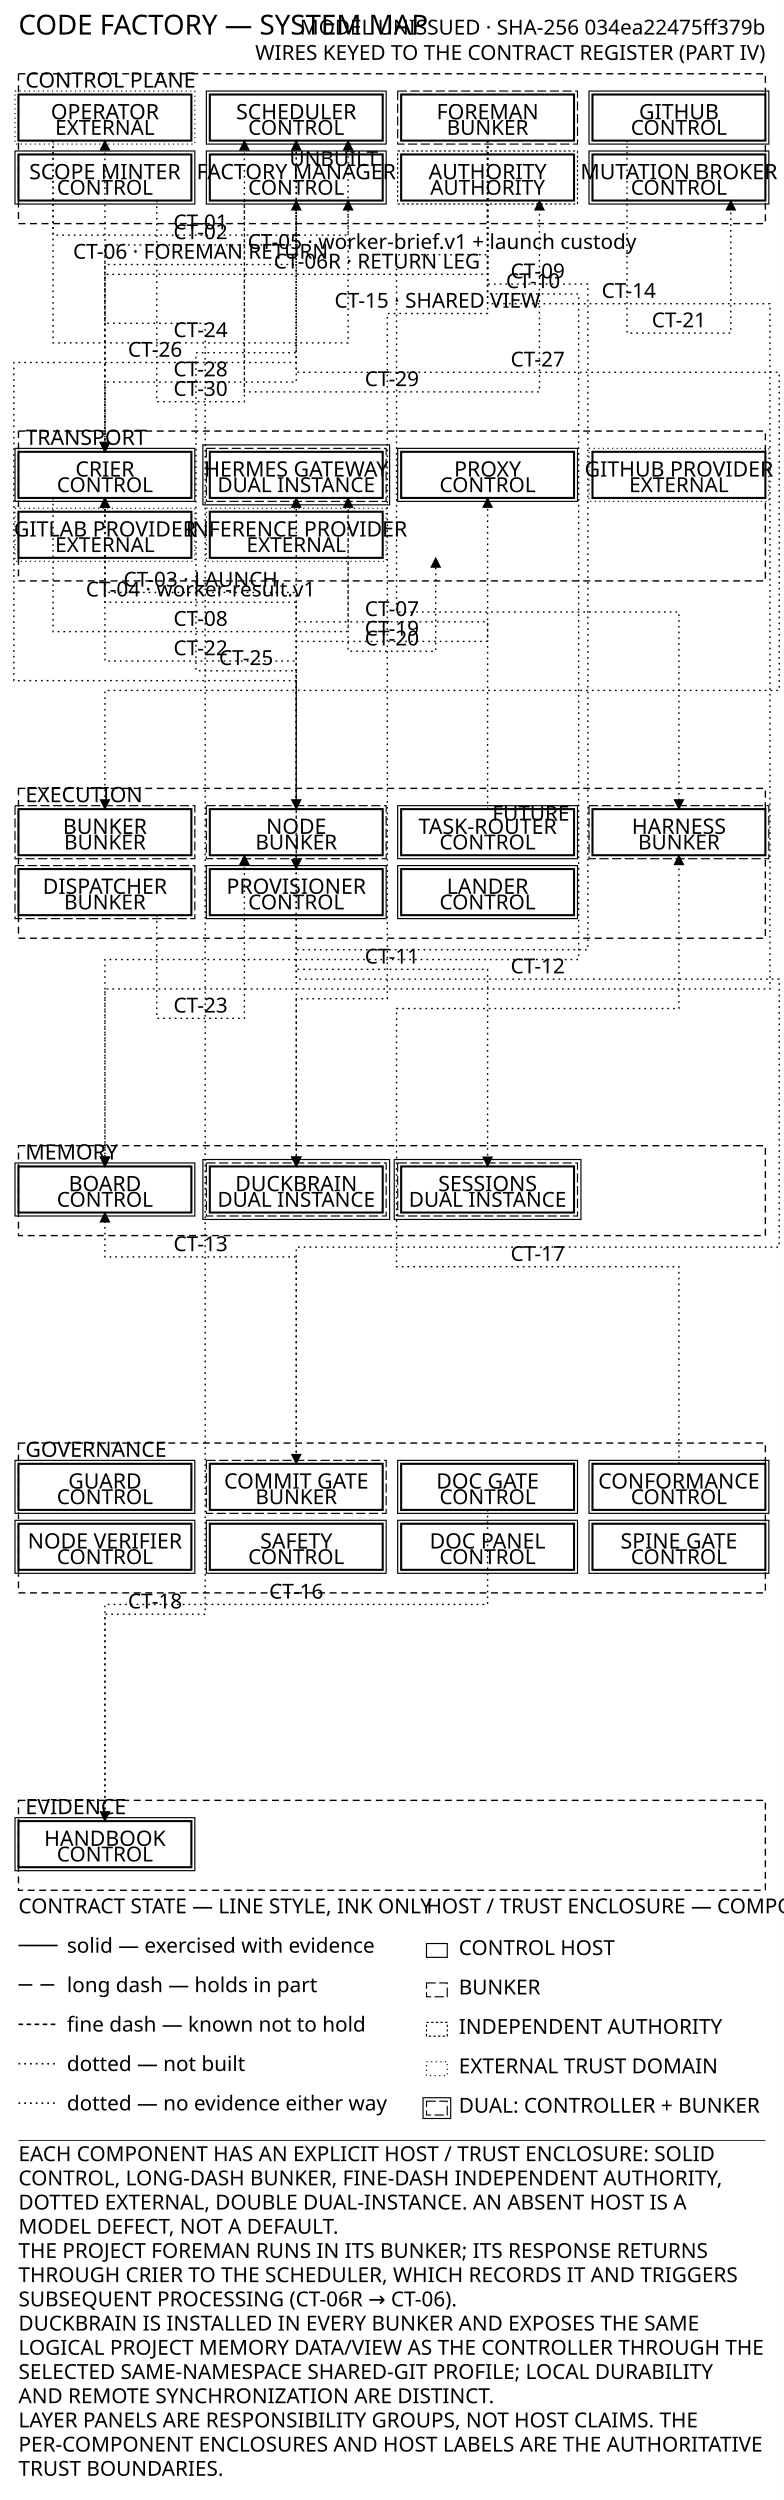
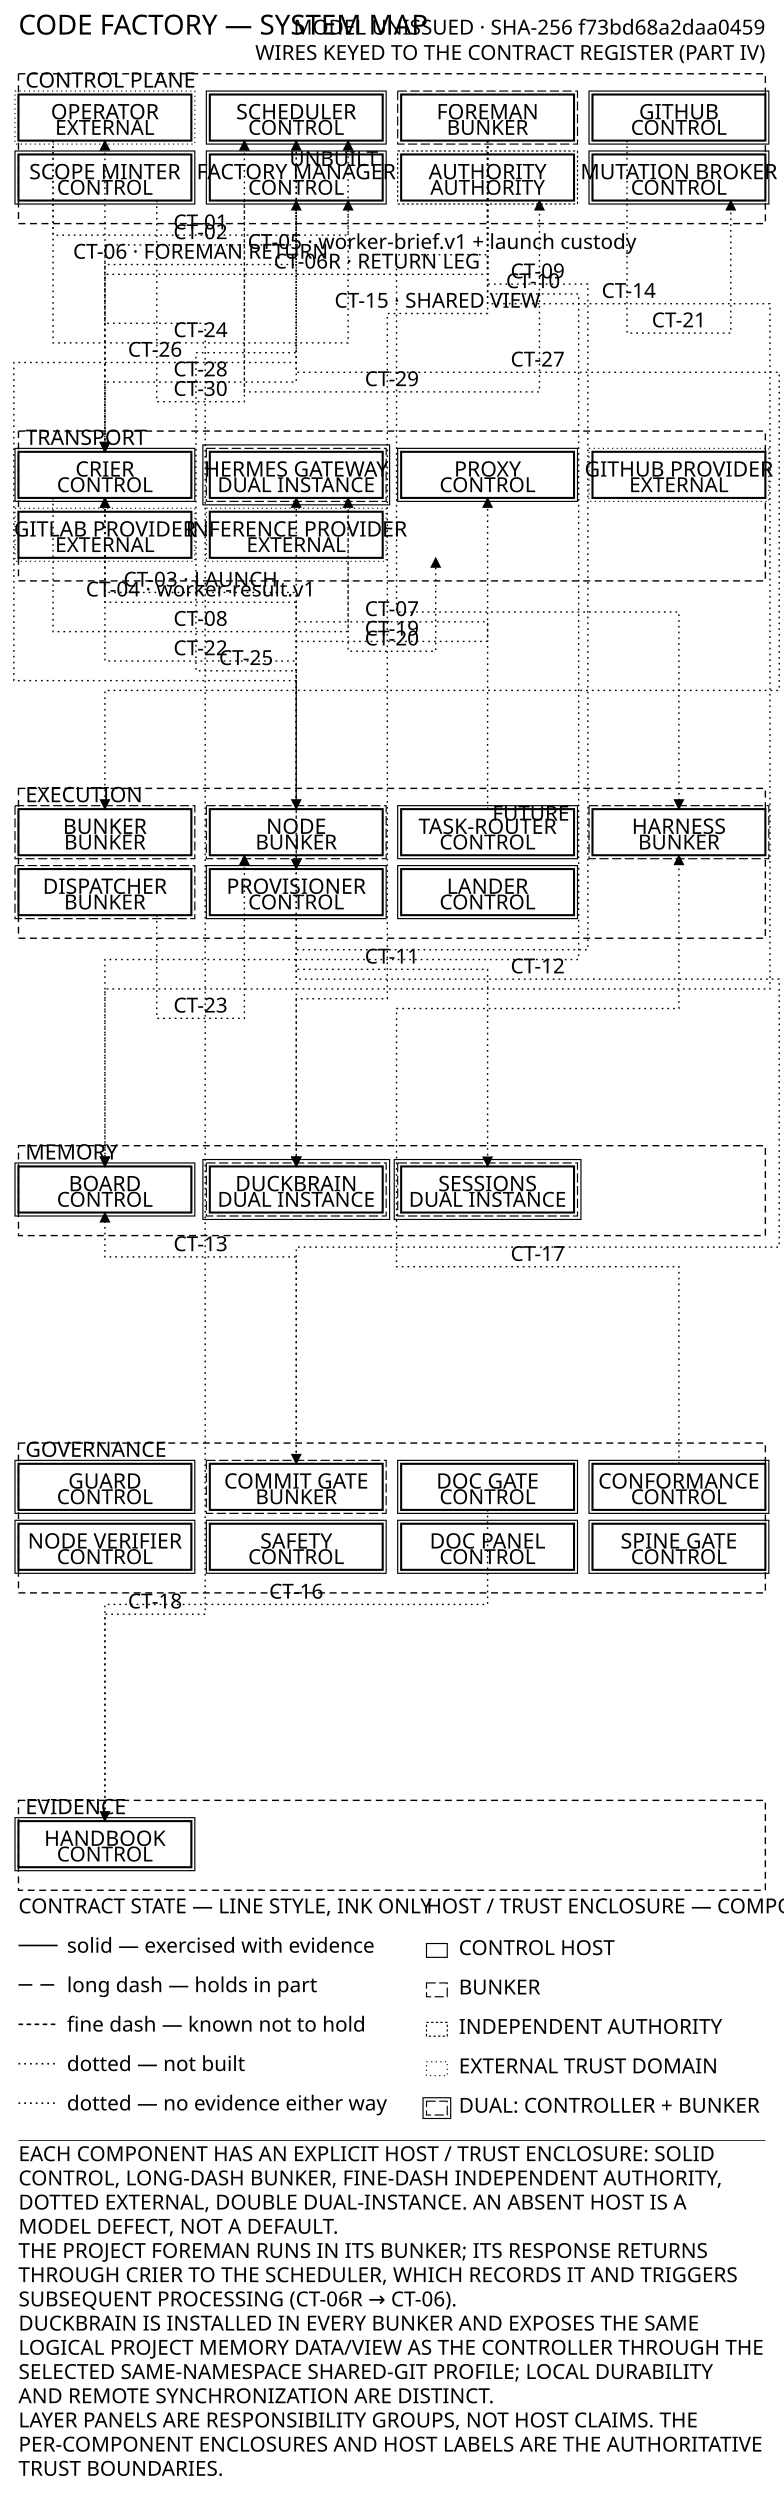
<svg xmlns="http://www.w3.org/2000/svg" width="170.0mm" height="542.2mm" viewBox="0 0 680 2169.0" preserveAspectRatio="xMidYMid meet">
  <rect width="680" height="2169.0" fill="#ffffff" />
  <defs>
    <marker id="ar" viewBox="0 0 10 10" refX="9" refY="5" markerWidth="8" markerHeight="8" orient="auto">
      <path d="M0,0 L10,5 L0,10 z" fill="#000000" />
    </marker>
  </defs>
  <g font-family="Routed Gothic Narrow, Routed Gothic, sans-serif">
    <text x="16.0" y="30.0" font-size="24.00" fill="#000000" text-anchor="start">CODE FACTORY — SYSTEM MAP</text>
-     <text x="664.0" y="30.0" font-size="18.00" fill="#000000" text-anchor="end">MODEL UNISSUED · SHA-256 034ea22475ff379b</text>
+     <text x="664.0" y="30.0" font-size="18.00" fill="#000000" text-anchor="end">MODEL UNISSUED · SHA-256 f73bd68a2daa0459</text>
    <text x="664.0" y="52.0" font-size="18.00" fill="#000000" text-anchor="end">WIRES KEYED TO THE CONTRACT REGISTER (PART IV)</text>
    <rect x="16.0" y="64.0" width="648.0" height="130.0" fill="none" stroke="#000000" stroke-width="1.2" stroke-dasharray="6 4" />
    <text x="22.0" y="76.0" font-size="18.50" fill="#000000" text-anchor="start">CONTROL PLANE</text>
    <rect x="13.0" y="79.0" width="156.0" height="46.0" fill="none" stroke="#000000" stroke-width="1.0" stroke-dasharray="1 3" />
    <rect x="16.0" y="82.0" width="150.0" height="40.0" fill="#ffffff" stroke="#000000" stroke-width="1.8" />
    <text x="91.0" y="103.5" font-size="18.50" fill="#000000" text-anchor="middle">OPERATOR</text>
    <text x="91.0" y="117.0" font-size="18.00" fill="#000000" text-anchor="middle">EXTERNAL</text>
    <rect x="179.0" y="79.0" width="156.0" height="46.0" fill="none" stroke="#000000" stroke-width="1.0" />
    <rect x="182.0" y="82.0" width="150.0" height="40.0" fill="#ffffff" stroke="#000000" stroke-width="1.8" />
    <text x="257.0" y="103.5" font-size="18.50" fill="#000000" text-anchor="middle">SCHEDULER</text>
    <text x="257.0" y="117.0" font-size="18.00" fill="#000000" text-anchor="middle">CONTROL</text>
    <rect x="345.0" y="79.0" width="156.0" height="46.0" fill="none" stroke="#000000" stroke-width="1.0" stroke-dasharray="8 3" />
    <rect x="348.0" y="82.0" width="150.0" height="40.0" fill="#ffffff" stroke="#000000" stroke-width="1.8" />
    <text x="423.0" y="103.5" font-size="18.50" fill="#000000" text-anchor="middle">FOREMAN</text>
    <text x="423.0" y="117.0" font-size="18.00" fill="#000000" text-anchor="middle">BUNKER</text>
    <rect x="511.0" y="79.0" width="156.0" height="46.0" fill="none" stroke="#000000" stroke-width="1.0" />
    <rect x="514.0" y="82.0" width="150.0" height="40.0" fill="#ffffff" stroke="#000000" stroke-width="1.8" />
    <text x="589.0" y="103.5" font-size="18.50" fill="#000000" text-anchor="middle">GITHUB</text>
    <text x="589.0" y="117.0" font-size="18.00" fill="#000000" text-anchor="middle">CONTROL</text>
    <rect x="13.0" y="131.0" width="156.0" height="46.0" fill="none" stroke="#000000" stroke-width="1.0" />
    <rect x="16.0" y="134.0" width="150.0" height="40.0" fill="#ffffff" stroke="#000000" stroke-width="1.8" />
    <text x="91.0" y="155.5" font-size="18.50" fill="#000000" text-anchor="middle">SCOPE MINTER</text>
    <text x="91.0" y="169.0" font-size="18.00" fill="#000000" text-anchor="middle">CONTROL</text>
    <rect x="179.0" y="131.0" width="156.0" height="46.0" fill="none" stroke="#000000" stroke-width="1.0" />
    <rect x="182.0" y="134.0" width="150.0" height="40.0" fill="#ffffff" stroke="#000000" stroke-width="1.8" />
    <text x="257.0" y="155.5" font-size="18.50" fill="#000000" text-anchor="middle">FACTORY MANAGER</text>
    <text x="328.0" y="144.0" font-size="18.00" fill="#000000" text-anchor="end">UNBUILT</text>
    <text x="257.0" y="169.0" font-size="18.00" fill="#000000" text-anchor="middle">CONTROL</text>
    <rect x="345.0" y="131.0" width="156.0" height="46.0" fill="none" stroke="#000000" stroke-width="1.0" stroke-dasharray="2 2" />
    <rect x="348.0" y="134.0" width="150.0" height="40.0" fill="#ffffff" stroke="#000000" stroke-width="1.8" />
    <text x="423.0" y="155.5" font-size="18.50" fill="#000000" text-anchor="middle">AUTHORITY</text>
    <text x="423.0" y="169.0" font-size="18.00" fill="#000000" text-anchor="middle">AUTHORITY</text>
    <rect x="511.0" y="131.0" width="156.0" height="46.0" fill="none" stroke="#000000" stroke-width="1.0" />
    <rect x="514.0" y="134.0" width="150.0" height="40.0" fill="#ffffff" stroke="#000000" stroke-width="1.8" />
    <text x="589.0" y="155.5" font-size="18.50" fill="#000000" text-anchor="middle">MUTATION BROKER</text>
    <text x="589.0" y="169.0" font-size="18.00" fill="#000000" text-anchor="middle">CONTROL</text>
    <rect x="16.0" y="374.0" width="648.0" height="130.0" fill="none" stroke="#000000" stroke-width="1.2" stroke-dasharray="6 4" />
    <text x="22.0" y="386.0" font-size="18.50" fill="#000000" text-anchor="start">TRANSPORT</text>
    <rect x="13.0" y="389.0" width="156.0" height="46.0" fill="none" stroke="#000000" stroke-width="1.0" />
    <rect x="16.0" y="392.0" width="150.0" height="40.0" fill="#ffffff" stroke="#000000" stroke-width="1.8" />
    <text x="91.0" y="413.5" font-size="18.50" fill="#000000" text-anchor="middle">CRIER</text>
    <text x="91.0" y="427.0" font-size="18.00" fill="#000000" text-anchor="middle">CONTROL</text>
    <rect x="179.0" y="389.0" width="156.0" height="46.0" fill="none" stroke="#000000" stroke-width="1.0" stroke-dasharray="8 3" />
    <rect x="176.0" y="386.0" width="162.0" height="52.0" fill="none" stroke="#000000" stroke-width="1.0" />
    <rect x="182.0" y="392.0" width="150.0" height="40.0" fill="#ffffff" stroke="#000000" stroke-width="1.8" />
    <text x="257.0" y="413.5" font-size="18.50" fill="#000000" text-anchor="middle">HERMES GATEWAY</text>
    <text x="257.0" y="427.0" font-size="18.00" fill="#000000" text-anchor="middle">DUAL INSTANCE</text>
    <rect x="345.0" y="389.0" width="156.0" height="46.0" fill="none" stroke="#000000" stroke-width="1.0" />
    <rect x="348.0" y="392.0" width="150.0" height="40.0" fill="#ffffff" stroke="#000000" stroke-width="1.8" />
    <text x="423.0" y="413.5" font-size="18.50" fill="#000000" text-anchor="middle">PROXY</text>
    <text x="423.0" y="427.0" font-size="18.00" fill="#000000" text-anchor="middle">CONTROL</text>
    <rect x="511.0" y="389.0" width="156.0" height="46.0" fill="none" stroke="#000000" stroke-width="1.0" stroke-dasharray="1 3" />
    <rect x="514.0" y="392.0" width="150.0" height="40.0" fill="#ffffff" stroke="#000000" stroke-width="1.8" />
    <text x="589.0" y="413.5" font-size="18.50" fill="#000000" text-anchor="middle">GITHUB PROVIDER</text>
    <text x="589.0" y="427.0" font-size="18.00" fill="#000000" text-anchor="middle">EXTERNAL</text>
    <rect x="13.0" y="441.0" width="156.0" height="46.0" fill="none" stroke="#000000" stroke-width="1.0" stroke-dasharray="1 3" />
    <rect x="16.0" y="444.0" width="150.0" height="40.0" fill="#ffffff" stroke="#000000" stroke-width="1.8" />
    <text x="91.0" y="465.5" font-size="18.50" fill="#000000" text-anchor="middle">GITLAB PROVIDER</text>
    <text x="91.0" y="479.0" font-size="18.00" fill="#000000" text-anchor="middle">EXTERNAL</text>
    <rect x="179.0" y="441.0" width="156.0" height="46.0" fill="none" stroke="#000000" stroke-width="1.0" stroke-dasharray="1 3" />
    <rect x="182.0" y="444.0" width="150.0" height="40.0" fill="#ffffff" stroke="#000000" stroke-width="1.8" />
    <text x="257.0" y="465.5" font-size="18.50" fill="#000000" text-anchor="middle">INFERENCE PROVIDER</text>
    <text x="257.0" y="479.0" font-size="18.00" fill="#000000" text-anchor="middle">EXTERNAL</text>
    <rect x="16.0" y="684.0" width="648.0" height="130.0" fill="none" stroke="#000000" stroke-width="1.2" stroke-dasharray="6 4" />
    <text x="22.0" y="696.0" font-size="18.50" fill="#000000" text-anchor="start">EXECUTION</text>
    <rect x="13.0" y="699.0" width="156.0" height="46.0" fill="none" stroke="#000000" stroke-width="1.0" stroke-dasharray="8 3" />
    <rect x="16.0" y="702.0" width="150.0" height="40.0" fill="#ffffff" stroke="#000000" stroke-width="1.8" />
    <text x="91.0" y="723.5" font-size="18.50" fill="#000000" text-anchor="middle">BUNKER</text>
    <text x="91.0" y="737.0" font-size="18.00" fill="#000000" text-anchor="middle">BUNKER</text>
    <rect x="179.0" y="699.0" width="156.0" height="46.0" fill="none" stroke="#000000" stroke-width="1.0" stroke-dasharray="8 3" />
    <rect x="182.0" y="702.0" width="150.0" height="40.0" fill="#ffffff" stroke="#000000" stroke-width="1.8" />
    <text x="257.0" y="723.5" font-size="18.50" fill="#000000" text-anchor="middle">NODE</text>
    <text x="257.0" y="737.0" font-size="18.00" fill="#000000" text-anchor="middle">BUNKER</text>
    <rect x="345.0" y="699.0" width="156.0" height="46.0" fill="none" stroke="#000000" stroke-width="1.0" />
    <rect x="348.0" y="702.0" width="150.0" height="40.0" fill="#ffffff" stroke="#000000" stroke-width="1.8" />
    <text x="423.0" y="723.5" font-size="18.50" fill="#000000" text-anchor="middle">TASK-ROUTER</text>
    <text x="494.0" y="712.0" font-size="18.00" fill="#000000" text-anchor="end">FUTURE</text>
    <text x="423.0" y="737.0" font-size="18.00" fill="#000000" text-anchor="middle">CONTROL</text>
    <rect x="511.0" y="699.0" width="156.0" height="46.0" fill="none" stroke="#000000" stroke-width="1.0" stroke-dasharray="8 3" />
    <rect x="514.0" y="702.0" width="150.0" height="40.0" fill="#ffffff" stroke="#000000" stroke-width="1.8" />
    <text x="589.0" y="723.5" font-size="18.50" fill="#000000" text-anchor="middle">HARNESS</text>
    <text x="589.0" y="737.0" font-size="18.00" fill="#000000" text-anchor="middle">BUNKER</text>
    <rect x="13.0" y="751.0" width="156.0" height="46.0" fill="none" stroke="#000000" stroke-width="1.0" stroke-dasharray="8 3" />
    <rect x="16.0" y="754.0" width="150.0" height="40.0" fill="#ffffff" stroke="#000000" stroke-width="1.8" />
    <text x="91.0" y="775.5" font-size="18.50" fill="#000000" text-anchor="middle">DISPATCHER</text>
    <text x="91.0" y="789.0" font-size="18.00" fill="#000000" text-anchor="middle">BUNKER</text>
    <rect x="179.0" y="751.0" width="156.0" height="46.0" fill="none" stroke="#000000" stroke-width="1.0" />
    <rect x="182.0" y="754.0" width="150.0" height="40.0" fill="#ffffff" stroke="#000000" stroke-width="1.8" />
    <text x="257.0" y="775.5" font-size="18.50" fill="#000000" text-anchor="middle">PROVISIONER</text>
    <text x="257.0" y="789.0" font-size="18.00" fill="#000000" text-anchor="middle">CONTROL</text>
    <rect x="345.0" y="751.0" width="156.0" height="46.0" fill="none" stroke="#000000" stroke-width="1.0" />
    <rect x="348.0" y="754.0" width="150.0" height="40.0" fill="#ffffff" stroke="#000000" stroke-width="1.8" />
    <text x="423.0" y="775.5" font-size="18.50" fill="#000000" text-anchor="middle">LANDER</text>
    <text x="423.0" y="789.0" font-size="18.00" fill="#000000" text-anchor="middle">CONTROL</text>
    <rect x="16.0" y="994.0" width="648.0" height="78.0" fill="none" stroke="#000000" stroke-width="1.2" stroke-dasharray="6 4" />
    <text x="22.0" y="1006.0" font-size="18.50" fill="#000000" text-anchor="start">MEMORY</text>
    <rect x="13.0" y="1009.0" width="156.0" height="46.0" fill="none" stroke="#000000" stroke-width="1.0" />
    <rect x="16.0" y="1012.0" width="150.0" height="40.0" fill="#ffffff" stroke="#000000" stroke-width="1.8" />
    <text x="91.0" y="1033.5" font-size="18.50" fill="#000000" text-anchor="middle">BOARD</text>
    <text x="91.0" y="1047.0" font-size="18.00" fill="#000000" text-anchor="middle">CONTROL</text>
    <rect x="179.0" y="1009.0" width="156.0" height="46.0" fill="none" stroke="#000000" stroke-width="1.0" stroke-dasharray="8 3" />
    <rect x="176.0" y="1006.0" width="162.0" height="52.0" fill="none" stroke="#000000" stroke-width="1.0" />
    <rect x="182.0" y="1012.0" width="150.0" height="40.0" fill="#ffffff" stroke="#000000" stroke-width="1.8" />
    <text x="257.0" y="1033.5" font-size="18.50" fill="#000000" text-anchor="middle">DUCKBRAIN</text>
    <text x="257.0" y="1047.0" font-size="18.00" fill="#000000" text-anchor="middle">DUAL INSTANCE</text>
    <rect x="345.0" y="1009.0" width="156.0" height="46.0" fill="none" stroke="#000000" stroke-width="1.0" stroke-dasharray="8 3" />
    <rect x="342.0" y="1006.0" width="162.0" height="52.0" fill="none" stroke="#000000" stroke-width="1.0" />
    <rect x="348.0" y="1012.0" width="150.0" height="40.0" fill="#ffffff" stroke="#000000" stroke-width="1.8" />
    <text x="423.0" y="1033.5" font-size="18.50" fill="#000000" text-anchor="middle">SESSIONS</text>
    <text x="423.0" y="1047.0" font-size="18.00" fill="#000000" text-anchor="middle">DUAL INSTANCE</text>
    <rect x="16.0" y="1252.0" width="648.0" height="130.0" fill="none" stroke="#000000" stroke-width="1.2" stroke-dasharray="6 4" />
    <text x="22.0" y="1264.0" font-size="18.50" fill="#000000" text-anchor="start">GOVERNANCE</text>
    <rect x="13.0" y="1267.0" width="156.0" height="46.0" fill="none" stroke="#000000" stroke-width="1.0" />
    <rect x="16.0" y="1270.0" width="150.0" height="40.0" fill="#ffffff" stroke="#000000" stroke-width="1.8" />
    <text x="91.0" y="1291.5" font-size="18.50" fill="#000000" text-anchor="middle">GUARD</text>
    <text x="91.0" y="1305.0" font-size="18.00" fill="#000000" text-anchor="middle">CONTROL</text>
    <rect x="179.0" y="1267.0" width="156.0" height="46.0" fill="none" stroke="#000000" stroke-width="1.0" stroke-dasharray="8 3" />
    <rect x="182.0" y="1270.0" width="150.0" height="40.0" fill="#ffffff" stroke="#000000" stroke-width="1.8" />
    <text x="257.0" y="1291.5" font-size="18.50" fill="#000000" text-anchor="middle">COMMIT GATE</text>
    <text x="257.0" y="1305.0" font-size="18.00" fill="#000000" text-anchor="middle">BUNKER</text>
    <rect x="345.0" y="1267.0" width="156.0" height="46.0" fill="none" stroke="#000000" stroke-width="1.0" />
    <rect x="348.0" y="1270.0" width="150.0" height="40.0" fill="#ffffff" stroke="#000000" stroke-width="1.8" />
    <text x="423.0" y="1291.5" font-size="18.50" fill="#000000" text-anchor="middle">DOC GATE</text>
    <text x="423.0" y="1305.0" font-size="18.00" fill="#000000" text-anchor="middle">CONTROL</text>
    <rect x="511.0" y="1267.0" width="156.0" height="46.0" fill="none" stroke="#000000" stroke-width="1.0" />
    <rect x="514.0" y="1270.0" width="150.0" height="40.0" fill="#ffffff" stroke="#000000" stroke-width="1.8" />
    <text x="589.0" y="1291.5" font-size="18.50" fill="#000000" text-anchor="middle">CONFORMANCE</text>
    <text x="589.0" y="1305.0" font-size="18.00" fill="#000000" text-anchor="middle">CONTROL</text>
    <rect x="13.0" y="1319.0" width="156.0" height="46.0" fill="none" stroke="#000000" stroke-width="1.0" />
    <rect x="16.0" y="1322.0" width="150.0" height="40.0" fill="#ffffff" stroke="#000000" stroke-width="1.8" />
    <text x="91.0" y="1343.5" font-size="18.50" fill="#000000" text-anchor="middle">NODE VERIFIER</text>
    <text x="91.0" y="1357.0" font-size="18.00" fill="#000000" text-anchor="middle">CONTROL</text>
    <rect x="179.0" y="1319.0" width="156.0" height="46.0" fill="none" stroke="#000000" stroke-width="1.0" />
    <rect x="182.0" y="1322.0" width="150.0" height="40.0" fill="#ffffff" stroke="#000000" stroke-width="1.8" />
    <text x="257.0" y="1343.5" font-size="18.50" fill="#000000" text-anchor="middle">SAFETY</text>
    <text x="257.0" y="1357.0" font-size="18.00" fill="#000000" text-anchor="middle">CONTROL</text>
    <rect x="345.0" y="1319.0" width="156.0" height="46.0" fill="none" stroke="#000000" stroke-width="1.0" />
    <rect x="348.0" y="1322.0" width="150.0" height="40.0" fill="#ffffff" stroke="#000000" stroke-width="1.8" />
    <text x="423.0" y="1343.5" font-size="18.50" fill="#000000" text-anchor="middle">DOC PANEL</text>
    <text x="423.0" y="1357.0" font-size="18.00" fill="#000000" text-anchor="middle">CONTROL</text>
    <rect x="511.0" y="1319.0" width="156.0" height="46.0" fill="none" stroke="#000000" stroke-width="1.0" />
    <rect x="514.0" y="1322.0" width="150.0" height="40.0" fill="#ffffff" stroke="#000000" stroke-width="1.8" />
    <text x="589.0" y="1343.5" font-size="18.50" fill="#000000" text-anchor="middle">SPINE GATE</text>
    <text x="589.0" y="1357.0" font-size="18.00" fill="#000000" text-anchor="middle">CONTROL</text>
    <rect x="16.0" y="1562.0" width="648.0" height="78.0" fill="none" stroke="#000000" stroke-width="1.2" stroke-dasharray="6 4" />
    <text x="22.0" y="1574.0" font-size="18.50" fill="#000000" text-anchor="start">EVIDENCE</text>
    <rect x="13.0" y="1577.0" width="156.0" height="46.0" fill="none" stroke="#000000" stroke-width="1.0" />
    <rect x="16.0" y="1580.0" width="150.0" height="40.0" fill="#ffffff" stroke="#000000" stroke-width="1.8" />
    <text x="91.0" y="1601.5" font-size="18.50" fill="#000000" text-anchor="middle">HANDBOOK</text>
    <text x="91.0" y="1615.0" font-size="18.00" fill="#000000" text-anchor="middle">CONTROL</text>
    <polyline points="46.0,122.0 46.0,204.0 302.0,204.0 302.0,122.0" fill="none" stroke="#000000" stroke-width="1.2" stroke-dasharray="1.5 3.5" marker-end="url(#ar)" />
    <text x="174.0" y="199.0" font-size="18.00" fill="#000000" text-anchor="middle">CT-01</text>
    <polyline points="257.0,122.0 257.0,212.5 91.0,212.5 91.0,392.0" fill="none" stroke="#000000" stroke-width="1.2" stroke-dasharray="1.5 3.5" marker-end="url(#ar)" />
    <text x="174.0" y="207.5" font-size="18.00" fill="#000000" text-anchor="middle">CT-02</text>
    <polyline points="91.0,432.0 91.0,514.0 257.0,514.0 257.0,702.0" fill="none" stroke="#000000" stroke-width="1.2" stroke-dasharray="1.5 3.5" marker-end="url(#ar)" />
    <text x="174.0" y="509.0" font-size="18.00" fill="#000000" text-anchor="middle">CT-03 · LAUNCH</text>
    <polyline points="257.0,702.0 257.0,522.5 91.0,522.5 91.0,432.0" fill="none" stroke="#000000" stroke-width="1.2" stroke-dasharray="1.5 3.5" marker-end="url(#ar)" />
    <text x="174.0" y="517.5" font-size="18.00" fill="#000000" text-anchor="middle">CT-04 · worker-result.v1</text>
    <polyline points="423.0,122.0 423.0,221.0 344.0,221.0 344.0,531.0 589.0,531.0 589.0,702.0" fill="none" stroke="#000000" stroke-width="1.2" stroke-dasharray="1.5 3.5" marker-end="url(#ar)" />
    <text x="383.5" y="216.0" font-size="18.00" fill="#000000" text-anchor="middle">CT-05 · worker-brief.v1 + launch custody</text>
    <polyline points="91.0,392.0 91.0,229.5 257.0,229.5 257.0,122.0" fill="none" stroke="#000000" stroke-width="1.2" stroke-dasharray="1.5 3.5" marker-end="url(#ar)" />
    <text x="174.0" y="224.5" font-size="18.00" fill="#000000" text-anchor="middle">CT-06 · FOREMAN RETURN</text>
    <polyline points="423.0,122.0 423.0,238.0 91.0,238.0 91.0,392.0" fill="none" stroke="#000000" stroke-width="1.2" stroke-dasharray="1.5 3.5" marker-end="url(#ar)" />
    <text x="327.0" y="233.0" font-size="18.00" fill="#000000" text-anchor="middle">CT-06R · RETURN LEG</text>
    <polyline points="423.0,702.0 423.0,539.5 257.0,539.5 257.0,432.0" fill="none" stroke="#000000" stroke-width="1.2" stroke-dasharray="1.5 3.5" marker-end="url(#ar)" />
    <text x="340.0" y="534.5" font-size="18.00" fill="#000000" text-anchor="middle">CT-07</text>
    <polyline points="46.0,432.0 46.0,548.0 302.0,548.0 302.0,432.0" fill="none" stroke="#000000" stroke-width="1.2" stroke-dasharray="1.5 3.5" marker-end="url(#ar)" />
    <text x="174.0" y="543.0" font-size="18.00" fill="#000000" text-anchor="middle">CT-08</text>
    <polyline points="423.0,122.0 423.0,246.5 510.0,246.5 510.0,824.0 257.0,824.0 257.0,1012.0" fill="none" stroke="#000000" stroke-width="1.2" stroke-dasharray="1.5 3.5" marker-end="url(#ar)" />
    <text x="466.5" y="241.5" font-size="18.00" fill="#000000" text-anchor="middle">CT-09</text>
    <polyline points="423.0,122.0 423.0,255.0 502.0,255.0 502.0,832.5 91.0,832.5 91.0,1012.0" fill="none" stroke="#000000" stroke-width="1.2" stroke-dasharray="1.5 3.5" marker-end="url(#ar)" />
    <text x="462.5" y="250.0" font-size="18.00" fill="#000000" text-anchor="middle">CT-10</text>
    <polyline points="257.0,742.0 257.0,841.0 423.0,841.0 423.0,1012.0" fill="none" stroke="#000000" stroke-width="1.2" stroke-dasharray="1.5 3.5" marker-end="url(#ar)" />
    <text x="340.0" y="836.0" font-size="18.00" fill="#000000" text-anchor="middle">CT-11</text>
    <polyline points="257.0,742.0 257.0,849.5 676.0,849.5 676.0,1082.0 257.0,1082.0 257.0,1270.0" fill="none" stroke="#000000" stroke-width="1.2" stroke-dasharray="1.5 3.5" marker-end="url(#ar)" />
    <text x="466.5" y="844.5" font-size="18.00" fill="#000000" text-anchor="middle">CT-12</text>
    <polyline points="257.0,1270.0 257.0,1090.5 91.0,1090.5 91.0,1052.0" fill="none" stroke="#000000" stroke-width="1.2" stroke-dasharray="1.5 3.5" marker-end="url(#ar)" />
    <text x="174.0" y="1085.5" font-size="18.00" fill="#000000" text-anchor="middle">CT-13</text>
    <polyline points="423.0,122.0 423.0,263.5 668.0,263.5 668.0,858.0 91.0,858.0 91.0,1012.0" fill="none" stroke="#000000" stroke-width="1.2" stroke-dasharray="1.5 3.5" marker-end="url(#ar)" />
    <text x="545.5" y="258.5" font-size="18.00" fill="#000000" text-anchor="middle">CT-14</text>
    <polyline points="423.0,122.0 423.0,272.0 336.0,272.0 336.0,866.5 257.0,866.5 257.0,1012.0" fill="none" stroke="#000000" stroke-width="1.2" stroke-dasharray="1.5 3.5" marker-end="url(#ar)" />
    <text x="379.5" y="267.0" font-size="18.00" fill="#000000" text-anchor="middle">CT-15 · SHARED VIEW</text>
    <polyline points="423.0,1310.0 423.0,1392.0 91.0,1392.0 91.0,1580.0" fill="none" stroke="#000000" stroke-width="1.2" stroke-dasharray="1.5 3.5" marker-end="url(#ar)" />
    <text x="257.0" y="1387.0" font-size="18.00" fill="#000000" text-anchor="middle">CT-16</text>
    <polyline points="589.0,1270.0 589.0,1099.0 344.0,1099.0 344.0,875.0 589.0,875.0 589.0,742.0" fill="none" stroke="#000000" stroke-width="1.2" stroke-dasharray="1.5 3.5" marker-end="url(#ar)" />
    <text x="466.5" y="1094.0" font-size="18.00" fill="#000000" text-anchor="middle">CT-17</text>
    <polyline points="91.0,1580.0 91.0,1400.5 178.0,1400.5 178.0,280.5 91.0,280.5 91.0,122.0" fill="none" stroke="#000000" stroke-width="1.2" stroke-dasharray="1.5 3.5" marker-end="url(#ar)" />
    <text x="134.5" y="1395.5" font-size="18.00" fill="#000000" text-anchor="middle">CT-18</text>
    <polyline points="257.0,702.0 257.0,556.5 423.0,556.5 423.0,432.0" fill="none" stroke="#000000" stroke-width="1.2" stroke-dasharray="1.5 3.5" marker-end="url(#ar)" />
    <text x="340.0" y="551.5" font-size="18.00" fill="#000000" text-anchor="middle">CT-19</text>
    <polyline points="302.0,432.0 302.0,565.0 378.0,565.0 378.0,484.0" fill="none" stroke="#000000" stroke-width="1.2" stroke-dasharray="1.5 3.5" marker-end="url(#ar)" />
    <text x="340.0" y="560.0" font-size="18.00" fill="#000000" text-anchor="middle">CT-20</text>
    <polyline points="544.0,122.0 544.0,289.0 634.0,289.0 634.0,174.0" fill="none" stroke="#000000" stroke-width="1.2" stroke-dasharray="1.5 3.5" marker-end="url(#ar)" />
    <text x="589.0" y="284.0" font-size="18.00" fill="#000000" text-anchor="middle">CT-21</text>
    <polyline points="257.0,702.0 257.0,573.5 91.0,573.5 91.0,432.0" fill="none" stroke="#000000" stroke-width="1.2" stroke-dasharray="1.5 3.5" marker-end="url(#ar)" />
    <text x="174.0" y="568.5" font-size="18.00" fill="#000000" text-anchor="middle">CT-22</text>
    <polyline points="136.0,794.0 136.0,883.5 212.0,883.5 212.0,742.0" fill="none" stroke="#000000" stroke-width="1.2" stroke-dasharray="1.5 3.5" marker-end="url(#ar)" />
    <text x="174.0" y="878.5" font-size="18.00" fill="#000000" text-anchor="middle">CT-23</text>
    <polyline points="46.0,122.0 46.0,297.5 302.0,297.5 302.0,174.0" fill="none" stroke="#000000" stroke-width="1.2" stroke-dasharray="1.5 3.5" marker-end="url(#ar)" />
    <text x="174.0" y="292.5" font-size="18.00" fill="#000000" text-anchor="middle">CT-24</text>
    <polyline points="257.0,754.0 257.0,582.0 170.0,582.0 170.0,306.0 257.0,306.0 257.0,174.0" fill="none" stroke="#000000" stroke-width="1.2" stroke-dasharray="1.5 3.5" marker-end="url(#ar)" />
    <text x="213.5" y="577.0" font-size="18.00" fill="#000000" text-anchor="middle">CT-25</text>
    <polyline points="257.0,174.0 257.0,314.5 12.0,314.5 12.0,590.5 257.0,590.5 257.0,754.0" fill="none" stroke="#000000" stroke-width="1.2" stroke-dasharray="1.5 3.5" marker-end="url(#ar)" />
    <text x="134.5" y="309.5" font-size="18.00" fill="#000000" text-anchor="middle">CT-26</text>
    <polyline points="257.0,174.0 257.0,323.0 676.0,323.0 676.0,599.0 91.0,599.0 91.0,702.0" fill="none" stroke="#000000" stroke-width="1.2" stroke-dasharray="1.5 3.5" marker-end="url(#ar)" />
    <text x="466.5" y="318.0" font-size="18.00" fill="#000000" text-anchor="middle">CT-27</text>
    <polyline points="257.0,174.0 257.0,331.5 91.0,331.5 91.0,392.0" fill="none" stroke="#000000" stroke-width="1.2" stroke-dasharray="1.5 3.5" marker-end="url(#ar)" />
    <text x="174.0" y="326.5" font-size="18.00" fill="#000000" text-anchor="middle">CT-28</text>
    <polyline points="212.0,174.0 212.0,340.0 468.0,340.0 468.0,174.0" fill="none" stroke="#000000" stroke-width="1.2" stroke-dasharray="1.5 3.5" marker-end="url(#ar)" />
    <text x="340.0" y="335.0" font-size="18.00" fill="#000000" text-anchor="middle">CT-29</text>
    <polyline points="136.0,174.0 136.0,348.5 212.0,348.5 212.0,122.0" fill="none" stroke="#000000" stroke-width="1.2" stroke-dasharray="1.5 3.5" marker-end="url(#ar)" />
    <text x="174.0" y="343.5" font-size="18.00" fill="#000000" text-anchor="middle">CT-30</text>
    <text x="16.0" y="1660.0" font-size="18.00" fill="#000000" text-anchor="start">CONTRACT STATE — LINE STYLE, INK ONLY</text>
    <polyline points="16.0,1687.9 50.0,1687.9" fill="none" stroke="#000000" stroke-width="1.4" />
    <text x="58.0" y="1694.2" font-size="18.00" fill="#000000" text-anchor="start">solid — exercised with evidence</text>
    <polyline points="16.0,1722.1 50.0,1722.1" fill="none" stroke="#000000" stroke-width="1.4" stroke-dasharray="12 7" />
    <text x="58.0" y="1728.4" font-size="18.00" fill="#000000" text-anchor="start">long dash — holds in part</text>
    <polyline points="16.0,1756.3 50.0,1756.3" fill="none" stroke="#000000" stroke-width="1.4" stroke-dasharray="4 3" />
    <text x="58.0" y="1762.6" font-size="18.00" fill="#000000" text-anchor="start">fine dash — known not to hold</text>
    <polyline points="16.0,1790.5 50.0,1790.5" fill="none" stroke="#000000" stroke-width="1.4" stroke-dasharray="1.5 3.5" />
    <text x="58.0" y="1796.8" font-size="18.00" fill="#000000" text-anchor="start">dotted — not built</text>
    <polyline points="16.0,1824.7 50.0,1824.7" fill="none" stroke="#000000" stroke-width="1.4" stroke-dasharray="1.5 3.5" />
    <text x="58.0" y="1831.0" font-size="18.00" fill="#000000" text-anchor="start">dotted — no evidence either way</text>
    <text x="370.0" y="1660.0" font-size="18.00" fill="#000000" text-anchor="start">HOST / TRUST ENCLOSURE — COMPONENT BOUNDARY</text>
    <rect x="370" y="1686.2" width="18" height="12" fill="none" stroke="#000000" stroke-width="1.0" />
    <text x="398.0" y="1696.2" font-size="18.00" fill="#000000" text-anchor="start">CONTROL HOST</text>
    <rect x="370" y="1720.4" width="18" height="12" fill="none" stroke="#000000" stroke-width="1.0" stroke-dasharray="8 3" />
    <text x="398.0" y="1730.4" font-size="18.00" fill="#000000" text-anchor="start">BUNKER</text>
    <rect x="370" y="1754.6" width="18" height="12" fill="none" stroke="#000000" stroke-width="1.0" stroke-dasharray="2 2" />
    <text x="398.0" y="1764.6" font-size="18.00" fill="#000000" text-anchor="start">INDEPENDENT AUTHORITY</text>
    <rect x="370" y="1788.8" width="18" height="12" fill="none" stroke="#000000" stroke-width="1.0" stroke-dasharray="1 3" />
    <text x="398.0" y="1798.8" font-size="18.00" fill="#000000" text-anchor="start">EXTERNAL TRUST DOMAIN</text>
    <rect x="370" y="1823.0" width="18" height="12" fill="none" stroke="#000000" stroke-width="1.0" stroke-dasharray="8 3" />
    <rect x="367" y="1820.0" width="24" height="18" fill="none" stroke="#000000" stroke-width="1.0" />
    <text x="398.0" y="1833.0" font-size="18.00" fill="#000000" text-anchor="start">DUAL: CONTROLLER + BUNKER</text>
    <polyline points="16.0,1857.0 664.0,1857.0" fill="none" stroke="#000000" stroke-width="0.7" />
    <text x="16.0" y="1875.0" font-size="18.00" fill="#000000" text-anchor="start">EACH COMPONENT HAS AN EXPLICIT HOST / TRUST ENCLOSURE: SOLID</text>
    <text x="16.0" y="1896.0" font-size="18.00" fill="#000000" text-anchor="start">CONTROL, LONG-DASH BUNKER, FINE-DASH INDEPENDENT AUTHORITY,</text>
    <text x="16.0" y="1917.0" font-size="18.00" fill="#000000" text-anchor="start">DOTTED EXTERNAL, DOUBLE DUAL-INSTANCE. AN ABSENT HOST IS A</text>
    <text x="16.0" y="1938.0" font-size="18.00" fill="#000000" text-anchor="start">MODEL DEFECT, NOT A DEFAULT.</text>
    <text x="16.0" y="1959.0" font-size="18.00" fill="#000000" text-anchor="start">THE PROJECT FOREMAN RUNS IN ITS BUNKER; ITS RESPONSE RETURNS</text>
    <text x="16.0" y="1980.0" font-size="18.00" fill="#000000" text-anchor="start">THROUGH CRIER TO THE SCHEDULER, WHICH RECORDS IT AND TRIGGERS</text>
    <text x="16.0" y="2001.0" font-size="18.00" fill="#000000" text-anchor="start">SUBSEQUENT PROCESSING (CT-06R → CT-06).</text>
    <text x="16.0" y="2022.0" font-size="18.00" fill="#000000" text-anchor="start">DUCKBRAIN IS INSTALLED IN EVERY BUNKER AND EXPOSES THE SAME</text>
    <text x="16.0" y="2043.0" font-size="18.00" fill="#000000" text-anchor="start">LOGICAL PROJECT MEMORY DATA/VIEW AS THE CONTROLLER THROUGH THE</text>
    <text x="16.0" y="2064.0" font-size="18.00" fill="#000000" text-anchor="start">SELECTED SAME-NAMESPACE SHARED-GIT PROFILE; LOCAL DURABILITY</text>
    <text x="16.0" y="2085.0" font-size="18.00" fill="#000000" text-anchor="start">AND REMOTE SYNCHRONIZATION ARE DISTINCT.</text>
    <text x="16.0" y="2106.0" font-size="18.00" fill="#000000" text-anchor="start">LAYER PANELS ARE RESPONSIBILITY GROUPS, NOT HOST CLAIMS. THE</text>
    <text x="16.0" y="2127.0" font-size="18.00" fill="#000000" text-anchor="start">PER-COMPONENT ENCLOSURES AND HOST LABELS ARE THE AUTHORITATIVE</text>
    <text x="16.0" y="2148.0" font-size="18.00" fill="#000000" text-anchor="start">TRUST BOUNDARIES.</text>
  </g>
</svg>
